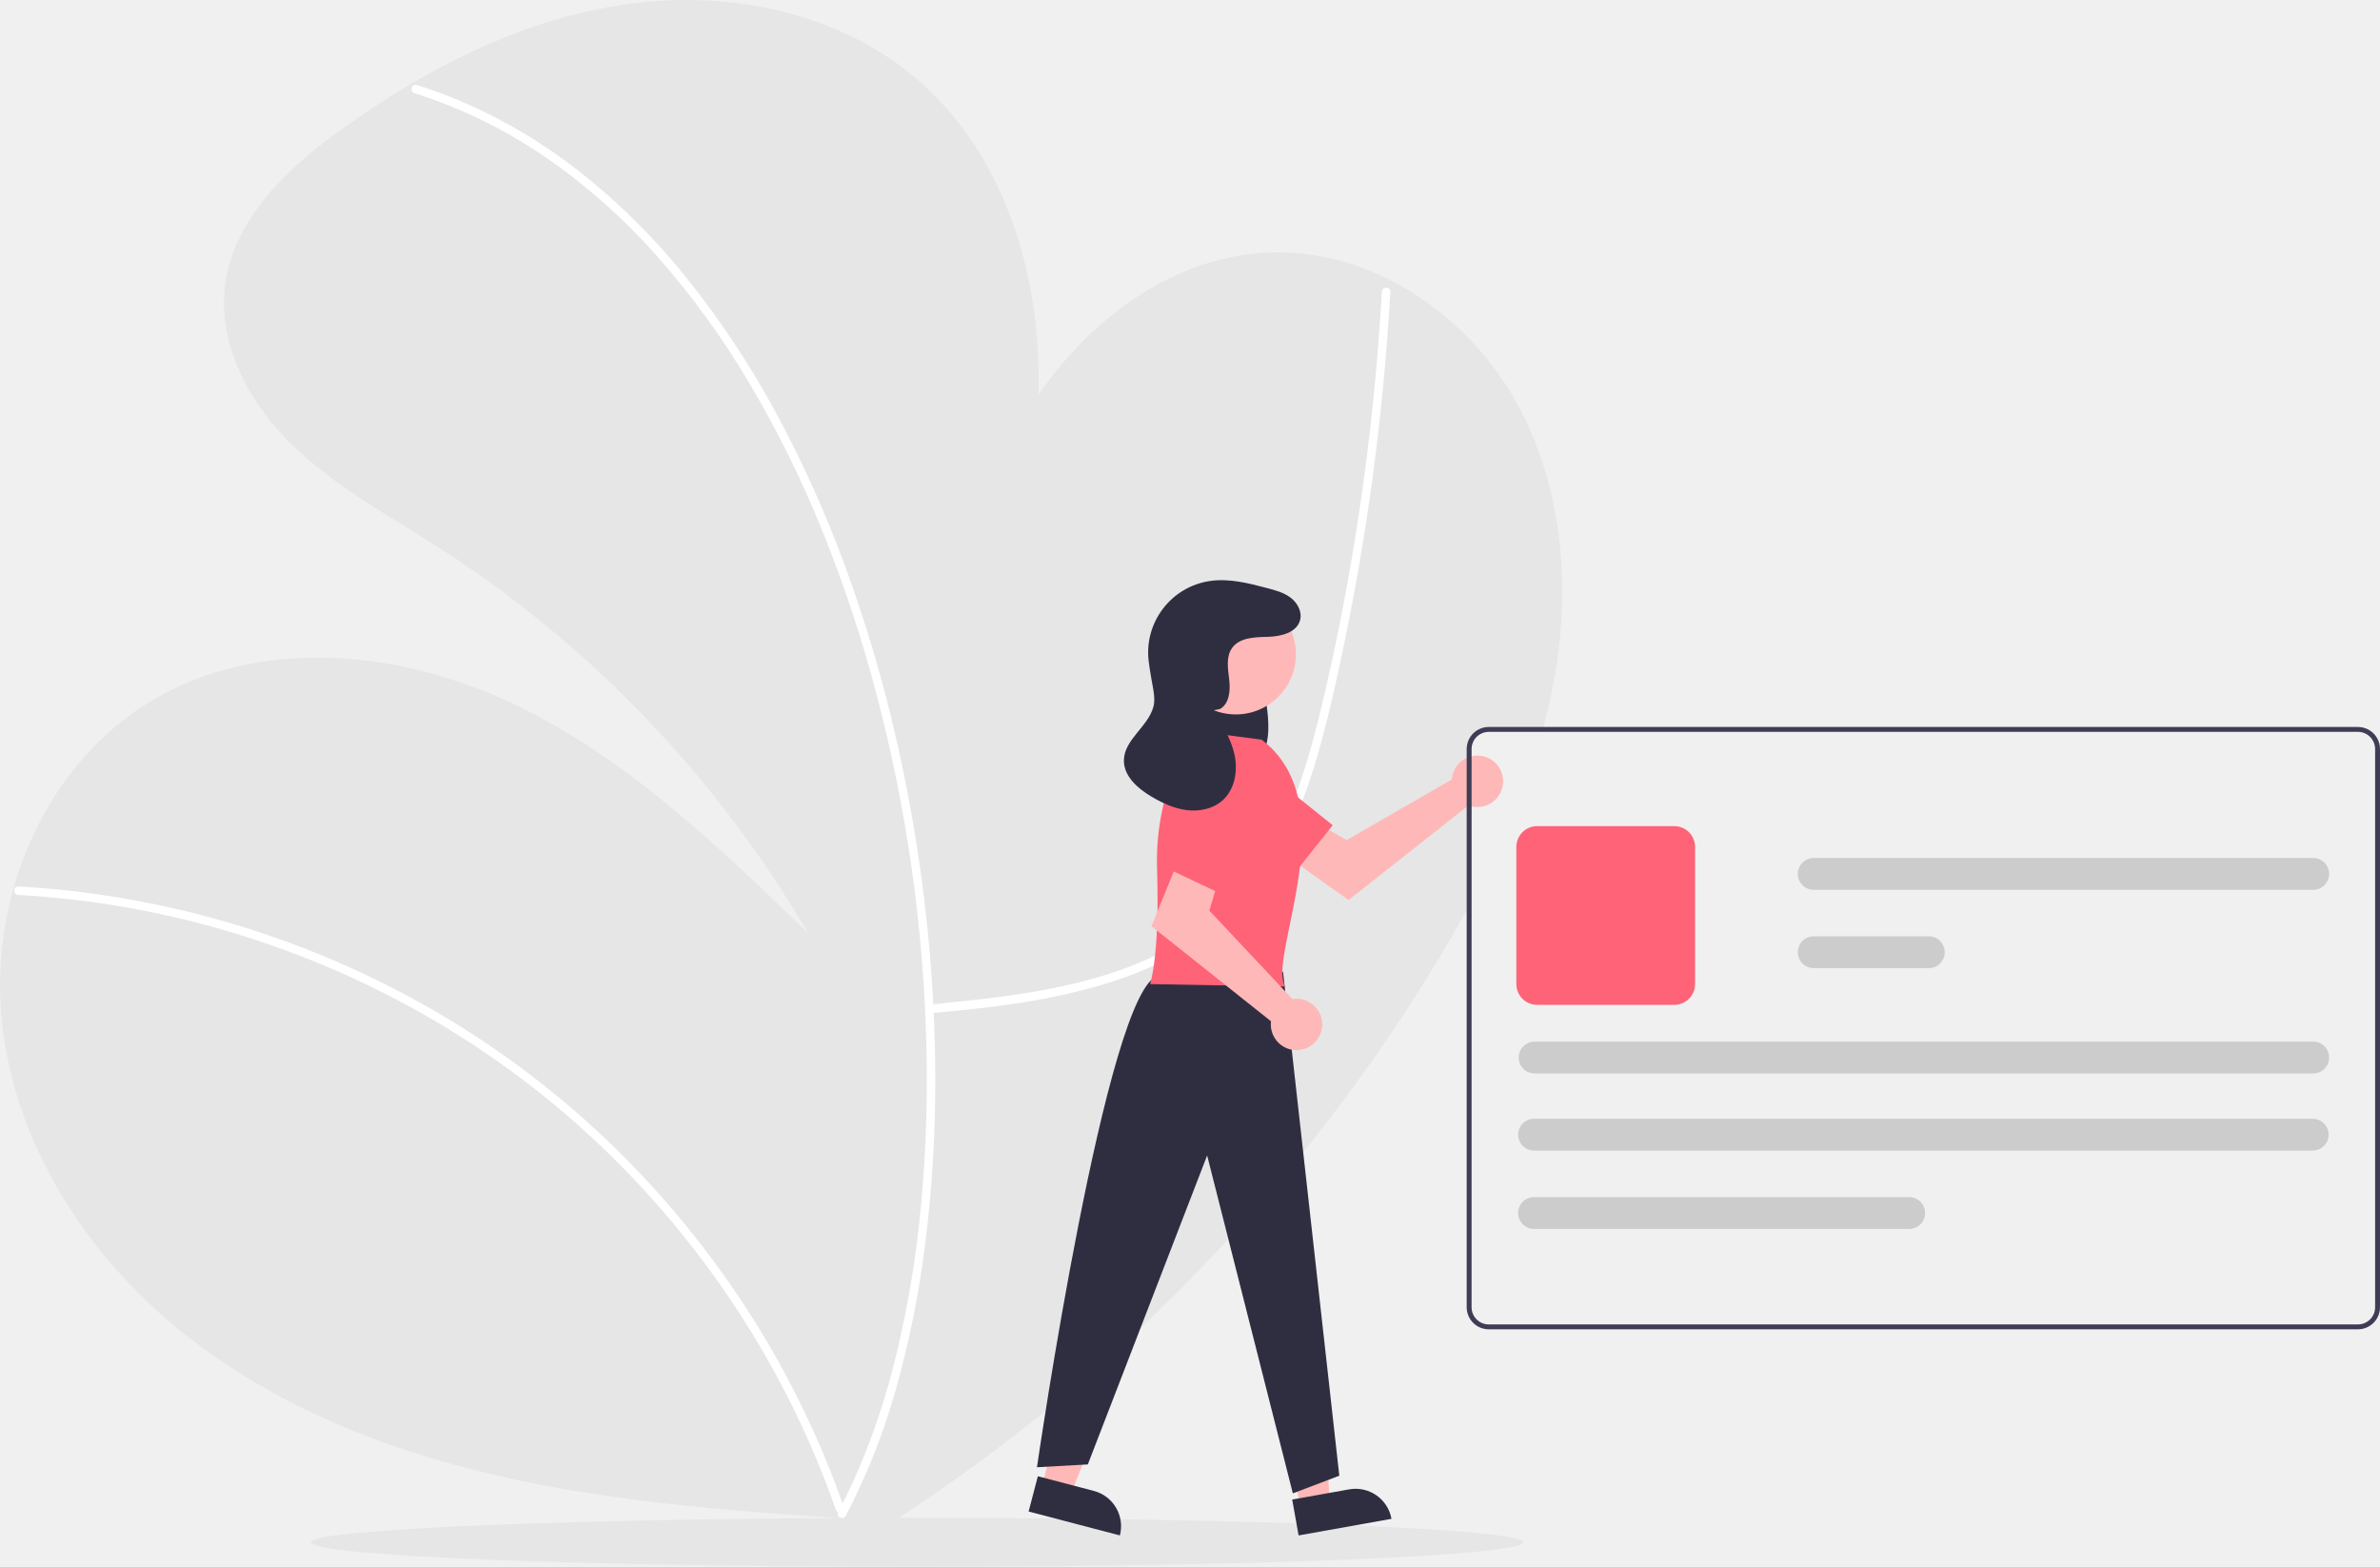
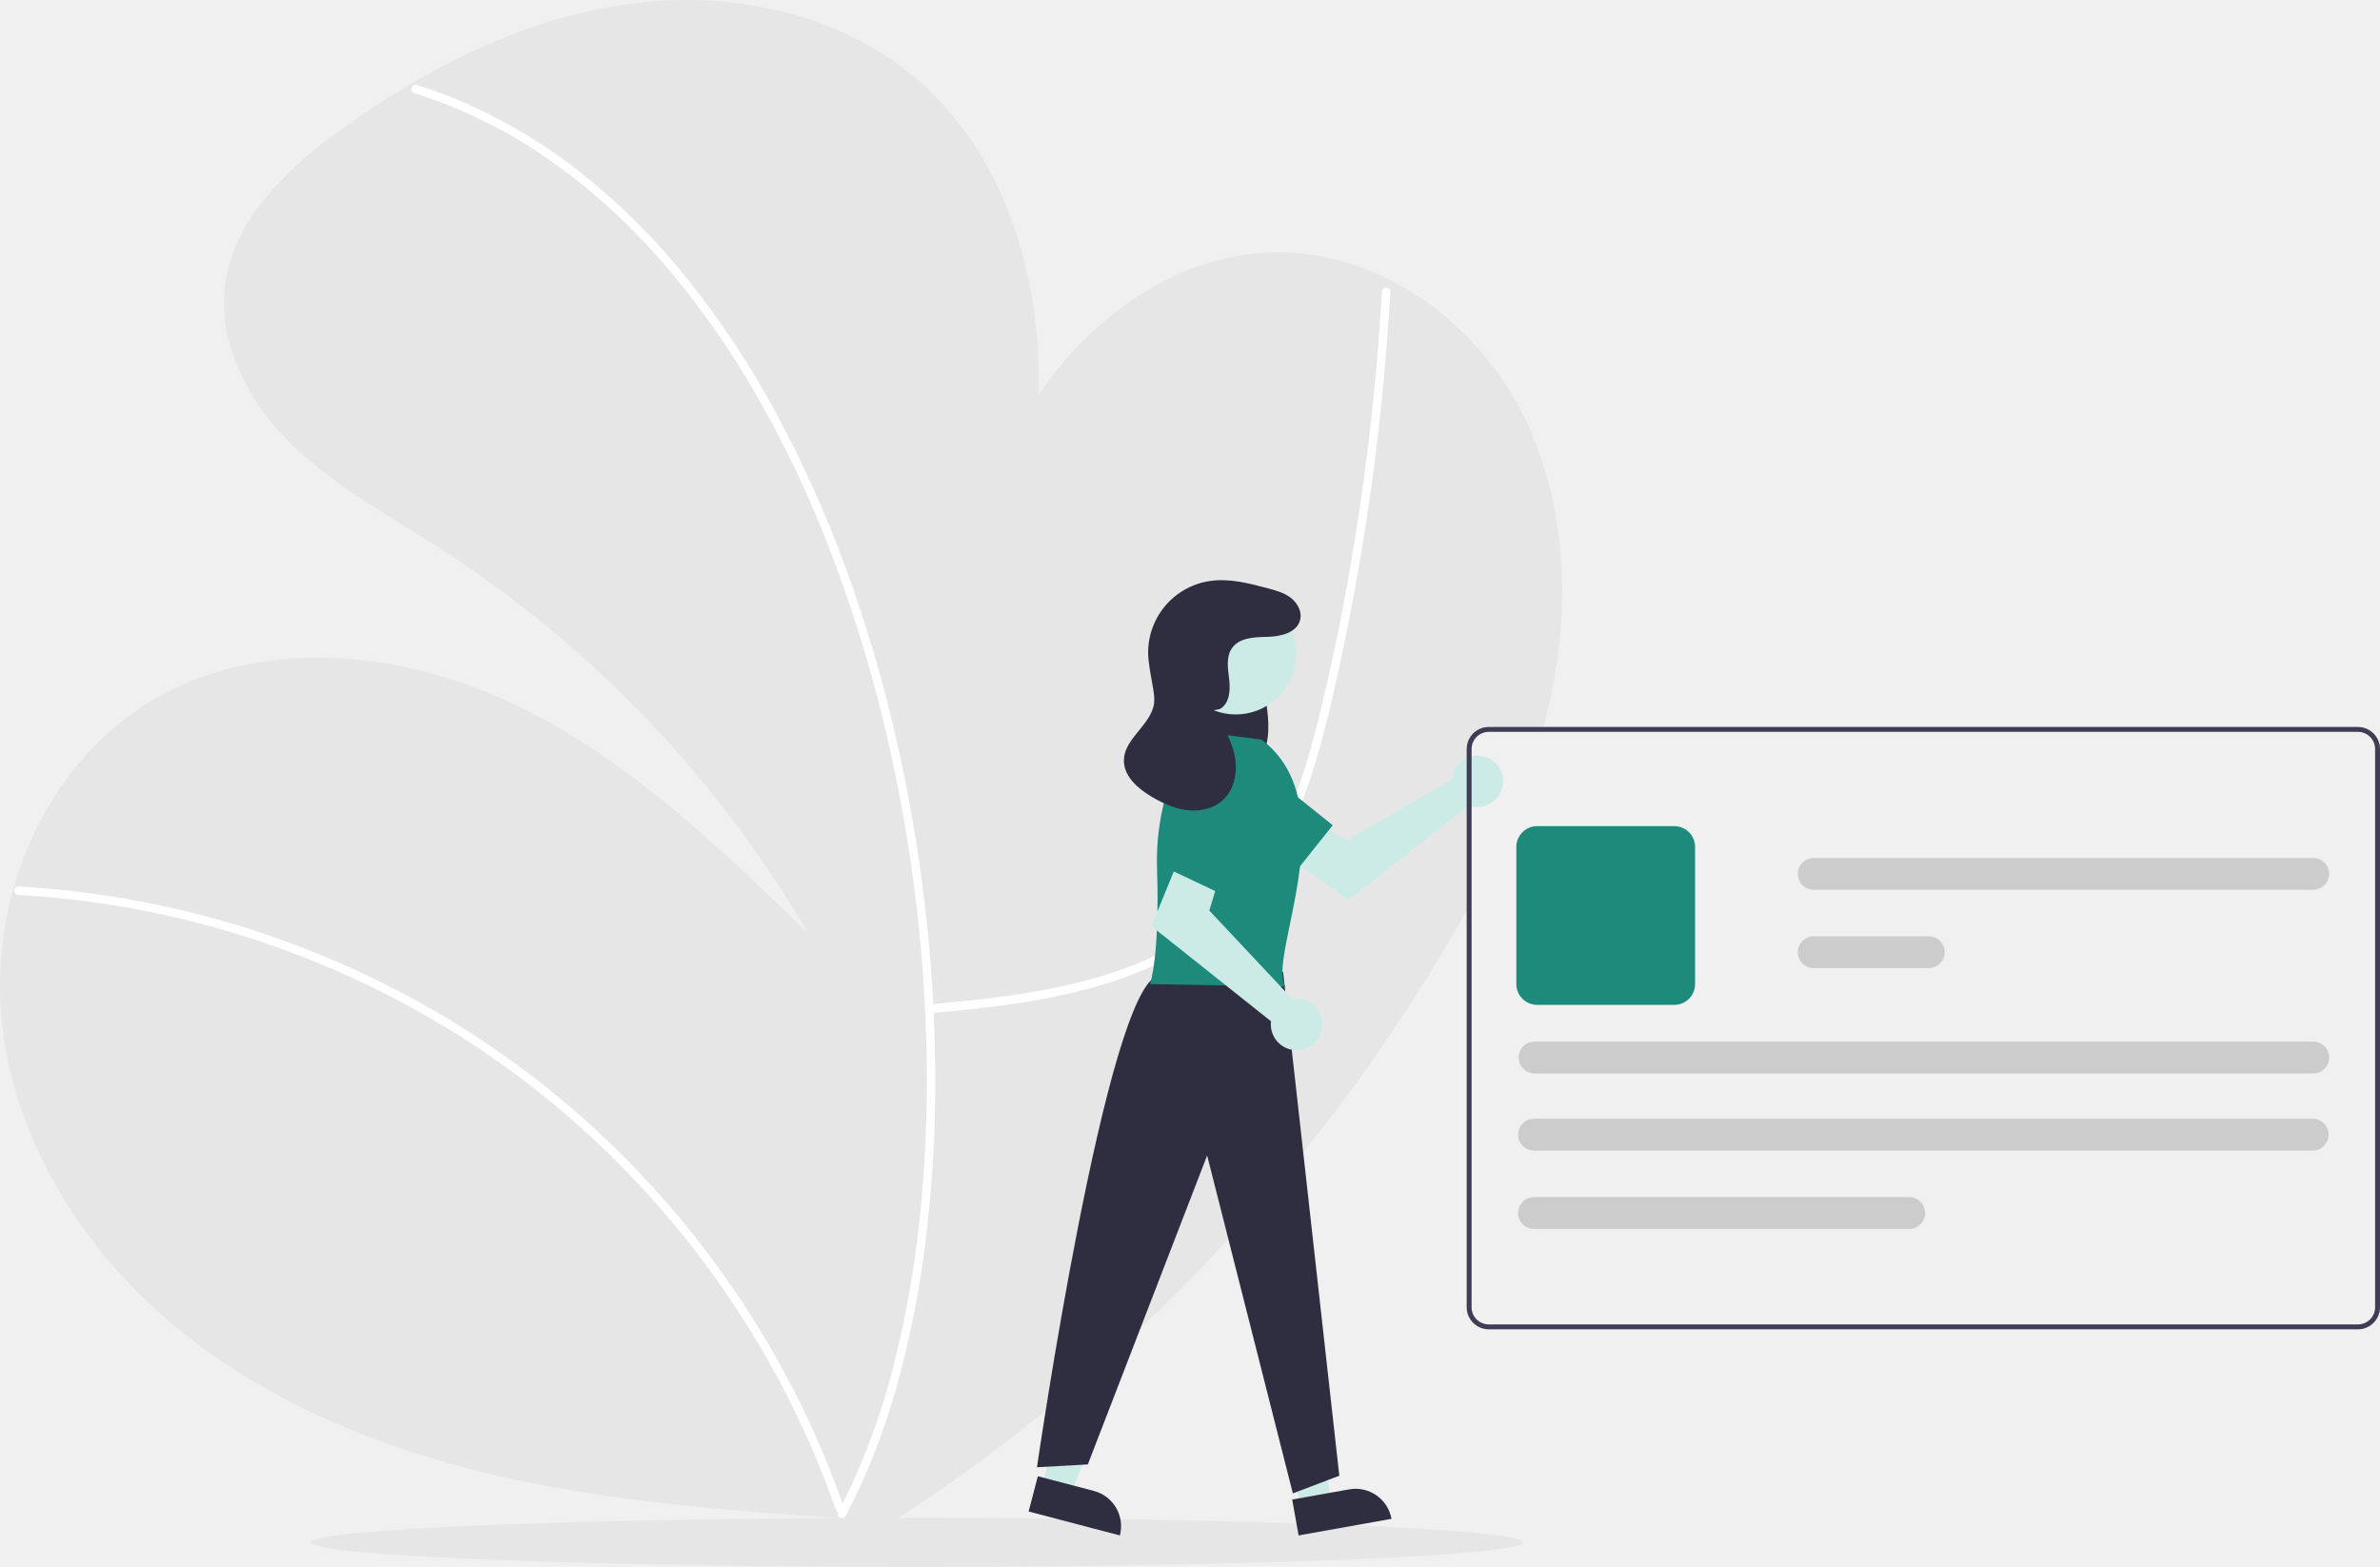
<svg xmlns="http://www.w3.org/2000/svg" width="972.004" height="639.896" viewBox="0 0 972.004 639.896" role="img" artist="Katerina Limpitsouni" source="https://undraw.co/">
  <path d="M748.372,409.458q-1.68,8.835-4.03,17.49c-.17.67-.36,1.33-.55,2h-21.79a7.008,7.008,0,0,0-7,7v62.12c-.66,1.23-1.33,2.45-2,3.67-3.46,6.3-7.06,12.53-10.74,18.68a710.143,710.143,0,0,1-243.69,243.55l5.92-13.36c-2.17-.15-4.35-.3-6.52-.45-47.25-3.23-94.66-6.81-140.8-17.43-48.27-11.11-95.49-30.38-133.32-62.33-37.84-31.96-65.58-77.6-69.43-126.98a144.883,144.883,0,0,1,5.07-50.41c8.87-31.52,28.25-59.88,56.21-76.66,43.92-26.35,101.21-20.98,147.51.94,46.29,21.91,83.97,58.18,120.76,93.82a466.421,466.421,0,0,0-150.91-157.52c-20.56-13.16-42.38-24.88-59.86-41.93-17.47-17.04-30.36-40.93-27.27-65.14,3.51-27.46,26-48.3,48.53-64.37,9-6.42,18.29-12.51,27.87-18.11,27.03-15.84,56.27-27.79,87.15-32.22,41.83-6.01,87.01,3.11,119.08,30.63,36.13,31.01,50.95,81.02,49.54,128.86,22.26-32.36,56.59-57.13,95.36-58.18,40.25-1.08,78.51,24.35,98.67,59.21C752.282,327.188,755.902,369.908,748.372,409.458Z" transform="translate(-113.9979 -130.0522)" fill="#e6e6e6" />
  <path d="M493.714,543.853c23.575-2.076,45.352-4.502,68.196-10.966,22.143-6.266,43.451-16.755,59.215-33.882,16.955-18.422,26.107-42.345,32.564-66.161,3.6-13.278,6.559-26.742,9.35-40.21q4.543-21.92,8.073-44.033,7.027-44.018,10.033-88.554.363-5.406.666-10.816c.125-2.225-3.335-2.218-3.46,0q-2.47,43.9-8.885,87.457c-4.221,28.53-9.621,56.937-16.472,84.955-5.804,23.736-13.32,47.843-28.206,67.603-13.96,18.529-34.122,30.638-55.892,37.877-22.153,7.367-45.51,10.308-68.659,12.495-2.84.268-3.681.524-6.522.774-2.201.194-2.221,3.656,0,3.46Z" transform="translate(-113.9979 -130.0522)" fill="#fff" />
  <path d="M121.489,495.561a375.005,375.005,0,0,1,87.701,15.454,379.01,379.01,0,0,1,81.676,35.552,369.763,369.763,0,0,1,68.78,51.786,378.862,378.862,0,0,1,53.727,64.062A375.101,375.101,0,0,1,451.82,736.947q1.827,4.811,3.52,9.67c.729,2.089,4.073,1.19,3.336-.92a378.643,378.643,0,0,0-36.729-76.387,383.571,383.571,0,0,0-52.7-66.391A373.961,373.961,0,0,0,301.967,549.227a381.917,381.917,0,0,0-169.574-56.376q-5.446-.456-10.903-.751c-2.225-.122-2.218,3.339,0,3.46Z" transform="translate(-113.9979 -130.0522)" fill="#fff" />
  <path d="M283.267,168.094A203.799,203.799,0,0,1,336.768,194.238a251.246,251.246,0,0,1,45.672,40.56,336.25,336.25,0,0,1,37.82,52.121,444.662,444.662,0,0,1,30.07,61.135,553.194,553.194,0,0,1,21.898,66.495,621.484,621.484,0,0,1,14.003,69.475,620.231,620.231,0,0,1,6.027,69.869,553.489,553.489,0,0,1-1.979,67.025,426.913,426.913,0,0,1-10.063,61.706,291.562,291.562,0,0,1-18.155,53.357q-2.697,5.841-5.722,11.521c-1.047,1.965,1.939,3.715,2.988,1.746A266.706,266.706,0,0,0,479.76,697.819a398.287,398.287,0,0,0,12.186-60.499,526.375,526.375,0,0,0,4.026-66.889,613.744,613.744,0,0,0-4.188-70.288,633.107,633.107,0,0,0-12.19-70.232,573.113,573.113,0,0,0-20.381-68.399,475.91,475.91,0,0,0-28.342-62.945,364.897,364.897,0,0,0-36.341-54.851A270.583,270.583,0,0,0,350.134,199.719a214.685,214.685,0,0,0-52.065-30.033q-6.846-2.725-13.882-4.929c-2.129-.67-3.04,2.669-.92,3.336Z" transform="translate(-113.9979 -130.0522)" fill="#fff" />
  <ellipse cx="374.504" cy="629.896" rx="247.5" ry="10" fill="#e6e6e6" />
-   <path d="M707.171,446.737a10.526,10.526,0,0,0-.239,1.64l-42.957,24.782-10.441-6.011-11.131,14.572,22.337,15.921,49.008-38.663a10.496,10.496,0,1,0-6.576-12.241Z" transform="translate(-113.9979 -130.0522)" fill="#ffb8b8" />
-   <path d="M609.338,461.942l33.824,24.107,15.128-18.967L625.41,440.699a13.324,13.324,0,0,0-19.189,2.659v0A13.324,13.324,0,0,0,609.338,461.942Z" transform="translate(-113.9979 -130.0522)" fill="#ff6378" />
-   <polygon points="425.519 606.957 437.379 610.064 455.009 565.8 437.506 561.213 425.519 606.957" fill="#ffb8b8" />
+   <path d="M707.171,446.737a10.526,10.526,0,0,0-.239,1.64l-42.957,24.782-10.441-6.011-11.131,14.572,22.337,15.921,49.008-38.663a10.496,10.496,0,1,0-6.576-12.241Z" transform="translate(-113.9979 -130.0522)" fill="#cdebe6" />
+   <path d="M609.338,461.942l33.824,24.107,15.128-18.967L625.41,440.699a13.324,13.324,0,0,0-19.189,2.659v0A13.324,13.324,0,0,0,609.338,461.942Z" transform="translate(-113.9979 -130.0522)" fill="#1d8a7c" />
+   <polygon points="425.519 606.957 437.379 610.064 455.009 565.8 437.506 561.213 425.519 606.957" fill="#cdebe6" />
  <path d="M535.348,737.595h38.531a0,0,0,0,1,0,0v14.887a0,0,0,0,1,0,0H550.235a14.887,14.887,0,0,1-14.887-14.887v0A0,0,0,0,1,535.348,737.595Z" transform="translate(788.2714 1476.272) rotate(-165.317)" fill="#2f2e41" />
-   <polygon points="530.942 615.401 543.011 613.245 540.439 565.668 522.627 568.85 530.942 615.401" fill="#ffb8b8" />
+   <polygon points="530.942 615.401 543.011 613.245 540.439 565.668 522.627 568.85 530.942 615.401" fill="#cdebe6" />
  <path d="M642.747,738.963h38.531a0,0,0,0,1,0,0v14.887a0,0,0,0,1,0,0H657.634a14.887,14.887,0,0,1-14.887-14.887v0A0,0,0,0,1,642.747,738.963Z" transform="translate(1330.963 1234.719) rotate(169.8721)" fill="#2f2e41" />
  <path d="M621.175,395.561c2.974.724,5.393,3.754,6.846,7.265A50.675,50.675,0,0,1,630.726,414.24c1.142,7.257,2.238,15.113-.123,21.834-2.768,7.877-10.142,12.003-16.539,10.064s-11.484-9.217-13.223-17.594a42.61,42.61,0,0,1,2.924-25.084c1.817-4.137,4.322-7.954,7.65-9.82a7.55,7.55,0,0,1,10.068,2.098" transform="translate(-113.9979 -130.0522)" fill="#2f2e41" />
  <path d="M638.002,526.948,660.979,732.742l-18.977,7.206-35-138L558.274,728.126l-20.772,1.154s28.5-196.332,49.622-200.794Z" transform="translate(-113.9979 -130.0522)" fill="#2f2e41" />
-   <circle cx="504.705" cy="267.211" r="24.561" fill="#ffb8b8" />
-   <path d="M629.244,432.128l-26.542-3.462s-17.31,20.772-16.156,56.545-2.885,46.737-2.885,46.737l55.34,1C631.002,521.948,664.464,458.771,629.244,432.128Z" transform="translate(-113.9979 -130.0522)" fill="#ff6378" />
-   <path d="M643.502,537.948a10.526,10.526,0,0,0-1.651.142l-33.955-36.146,3.462-11.54-16.733-7.501L584.238,508.291l48.852,38.859a10.496,10.496,0,1,0,10.412-9.203Z" transform="translate(-113.9979 -130.0522)" fill="#ffb8b8" />
-   <path d="M606.312,446.191l-15.727,38.443,21.926,10.386,18.158-38.045a13.324,13.324,0,0,0-6.98-18.071h0A13.324,13.324,0,0,0,606.312,446.191Z" transform="translate(-113.9979 -130.0522)" fill="#ff6378" />
+   <circle cx="504.705" cy="267.211" r="24.561" fill="#cdebe6" />
+   <path d="M629.244,432.128l-26.542-3.462s-17.31,20.772-16.156,56.545-2.885,46.737-2.885,46.737l55.34,1C631.002,521.948,664.464,458.771,629.244,432.128Z" transform="translate(-113.9979 -130.0522)" fill="#1d8a7c" />
+   <path d="M643.502,537.948a10.526,10.526,0,0,0-1.651.142l-33.955-36.146,3.462-11.54-16.733-7.501L584.238,508.291l48.852,38.859a10.496,10.496,0,1,0,10.412-9.203Z" transform="translate(-113.9979 -130.0522)" fill="#cdebe6" />
+   <path d="M606.312,446.191l-15.727,38.443,21.926,10.386,18.158-38.045a13.324,13.324,0,0,0-6.98-18.071h0A13.324,13.324,0,0,0,606.312,446.191Z" transform="translate(-113.9979 -130.0522)" fill="#1d8a7c" />
  <path d="M612.278,419.592c3.848-2.22,4.259-7.576,3.736-11.988s-1.397-9.331,1.197-12.938c3.095-4.306,9.314-4.391,14.615-4.532s11.756-1.693,13.129-6.814c.908-3.384-1.034-7.016-3.82-9.14s-6.272-3.063-9.66-3.956c-7.579-1.997-15.405-4.01-23.166-2.913a29.535,29.535,0,0,0-25.163,32.98c1.256,9.851,3.078,14.153,1.882,18.496-2.227,8.09-11.831,13.287-12.022,21.677-.15,6.562,5.647,11.624,11.302,14.956,4.486,2.643,9.327,4.885,14.496,5.504s10.735-.566,14.586-4.07c4.967-4.519,6.195-12.069,4.771-18.631s-5.077-12.39-8.691-18.049" transform="translate(-113.9979 -130.0522)" fill="#2f2e41" />
  <path d="M1077.002,426.948h-355a9.014,9.014,0,0,0-9,9v228a9.014,9.014,0,0,0,9,9h355a9.014,9.014,0,0,0,9-9v-228A9.014,9.014,0,0,0,1077.002,426.948Zm7,237a7.008,7.008,0,0,1-7,7h-355a7.008,7.008,0,0,1-7-7v-228a7.008,7.008,0,0,1,7-7h355a7.008,7.008,0,0,1,7,7Z" transform="translate(-113.9979 -130.0522)" fill="#3f3d56" />
-   <path d="M797.777,540.443h-56a8.51,8.51,0,0,1-8.5-8.5v-56a8.51,8.51,0,0,1,8.5-8.5h56a8.51,8.51,0,0,1,8.5,8.5v56A8.51,8.51,0,0,1,797.777,540.443Z" transform="translate(-113.9979 -130.0522)" fill="#ff6378" />
+   <path d="M797.777,540.443h-56a8.51,8.51,0,0,1-8.5-8.5v-56a8.51,8.51,0,0,1,8.5-8.5h56a8.51,8.51,0,0,1,8.5,8.5v56A8.51,8.51,0,0,1,797.777,540.443Z" transform="translate(-113.9979 -130.0522)" fill="#1d8a7c" />
  <path d="M1058.513,599.953H740.513a6.5,6.5,0,1,1,0-13h318a6.5,6.5,0,0,1,0,13Z" transform="translate(-113.9979 -130.0522)" fill="#ccc" />
  <path d="M1058.727,568.453h-318a6.5,6.5,0,0,1,0-13h318a6.5,6.5,0,0,1,0,13Z" transform="translate(-113.9979 -130.0522)" fill="#ccc" />
  <path d="M901.727,525.443h-47a6.5,6.5,0,0,1,0-13h47a6.5,6.5,0,0,1,0,13Z" transform="translate(-113.9979 -130.0522)" fill="#ccc" />
  <path d="M1058.727,493.453h-204a6.5,6.5,0,0,1,0-13h204a6.5,6.5,0,0,1,0,13Z" transform="translate(-113.9979 -130.0522)" fill="#ccc" />
  <path d="M893.727,631.953H740.513a6.5,6.5,0,1,1,0-13h153.214a6.5,6.5,0,1,1,0,13Z" transform="translate(-113.9979 -130.0522)" fill="#ccc" />
</svg>
